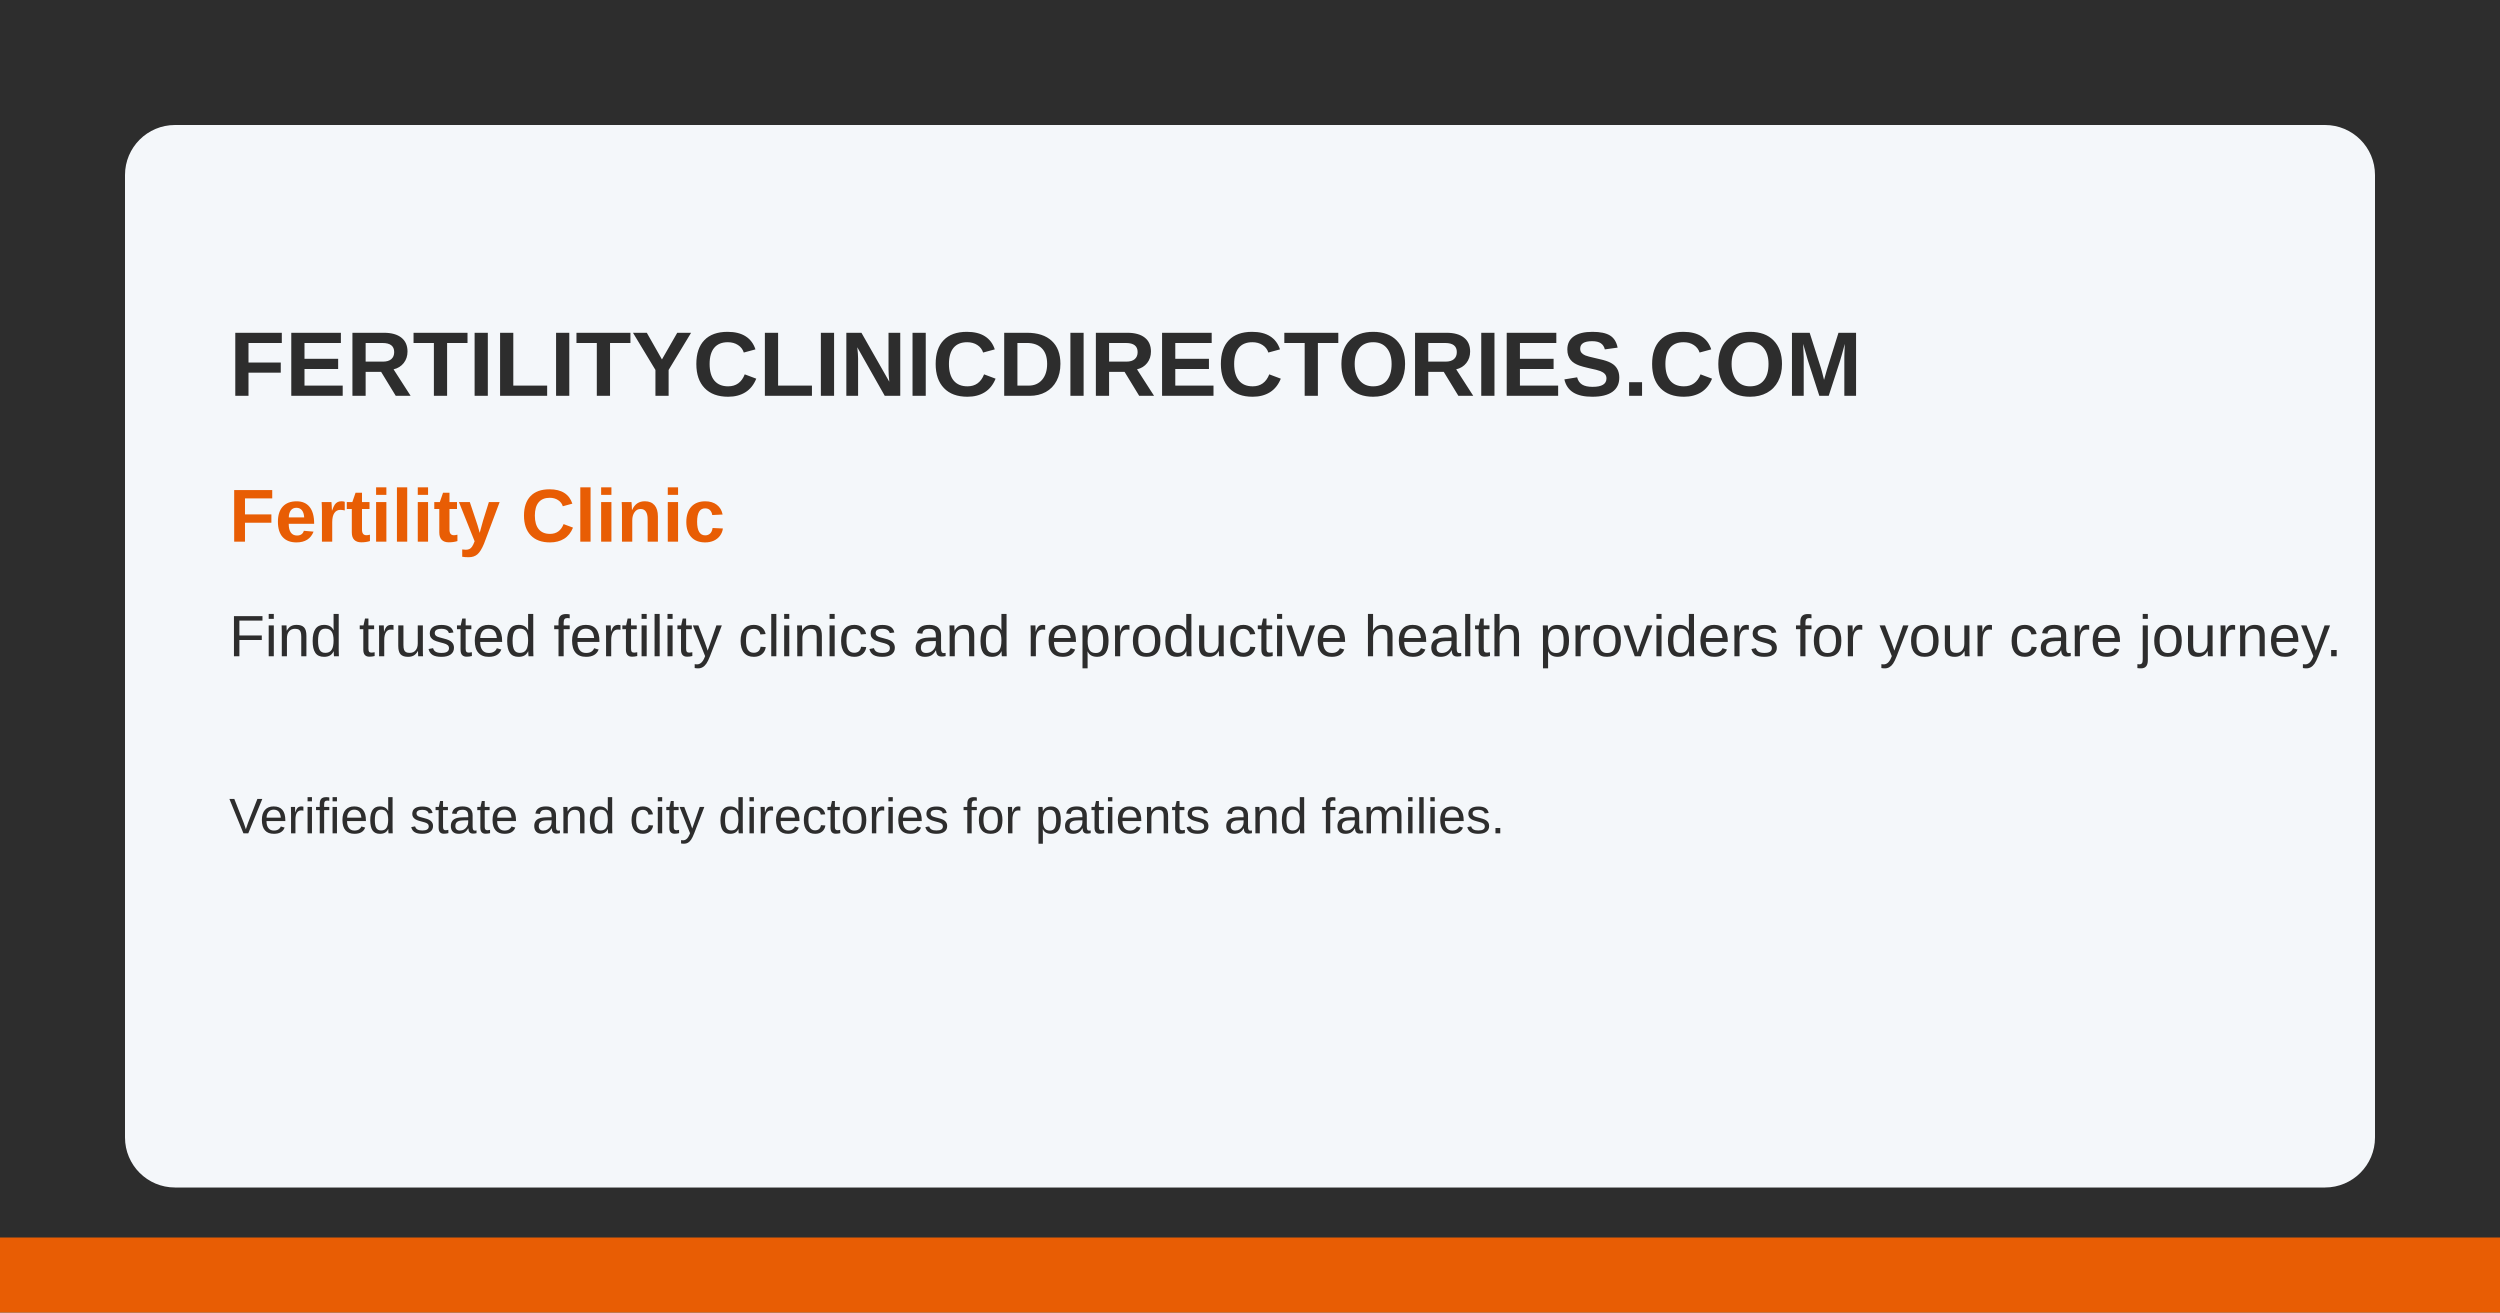
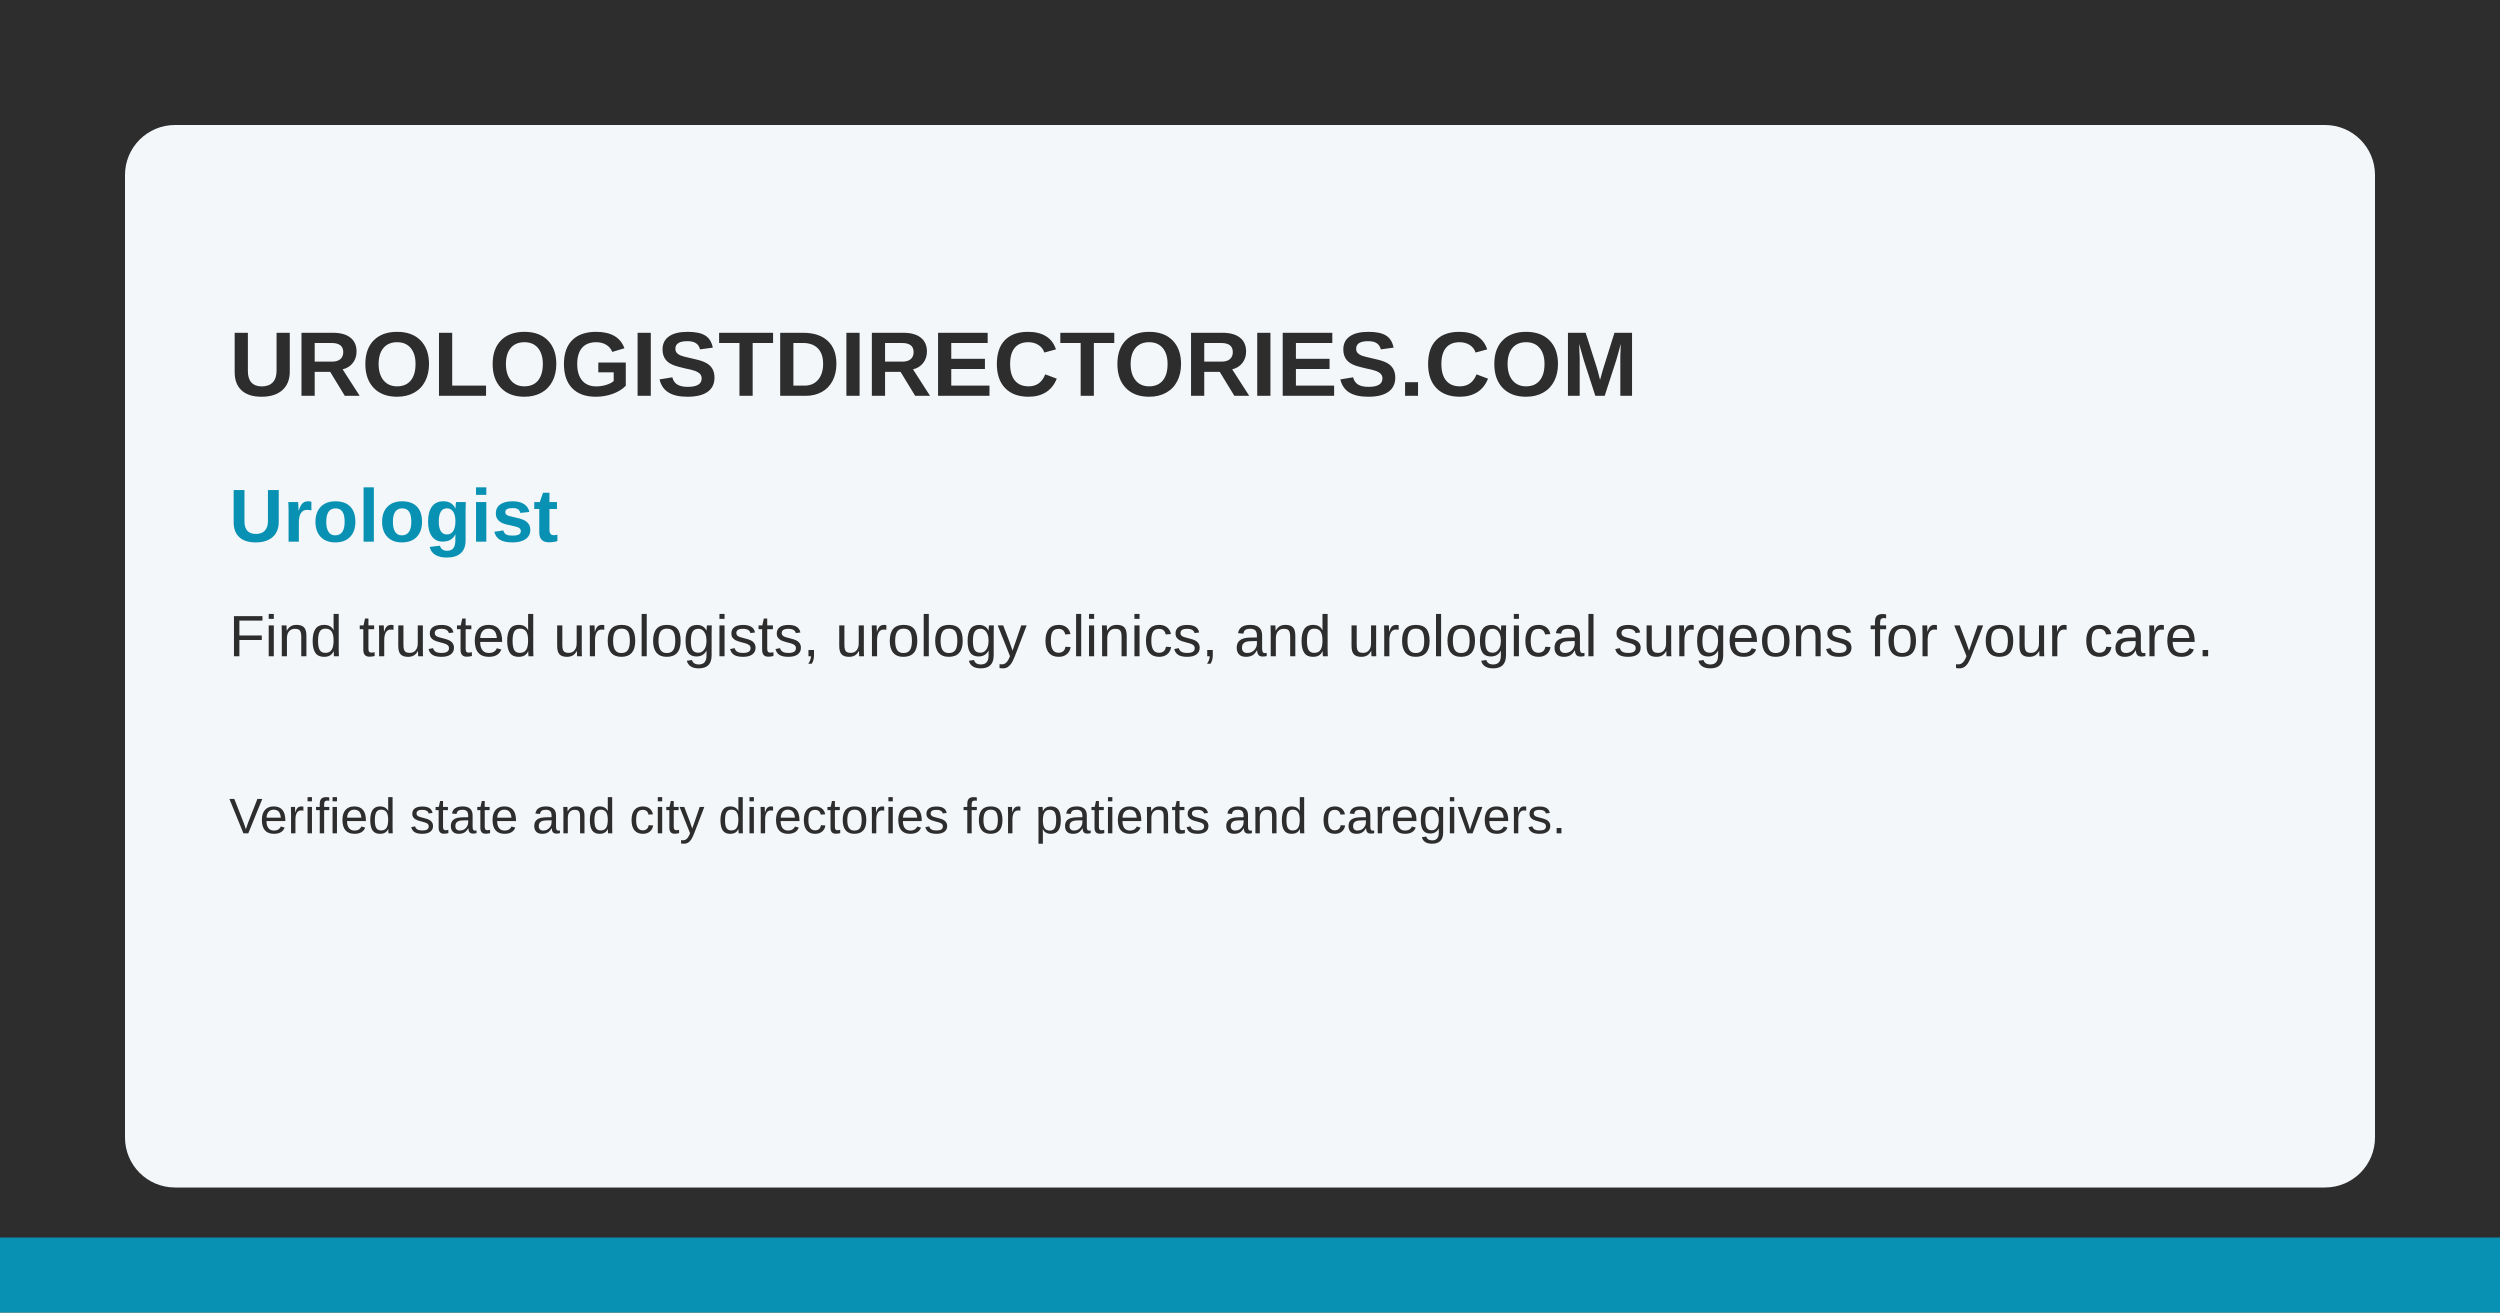
<svg xmlns="http://www.w3.org/2000/svg" width="1200" height="630" viewBox="0 0 1200 630" fill="none">
  <rect width="1200" height="630" fill="#2d2d2d" />
-   <rect x="0" y="594" width="1200" height="36" fill="#e85d04" />
+   <rect x="0" y="594" width="1200" height="36" fill="#0891b2" />
  <rect x="60" y="60" width="1080" height="510" rx="24" fill="#F4F7FA" />
  <text x="110" y="190" fill="#2d2d2d" font-family="Arial, Helvetica, sans-serif" font-size="44" font-weight="700">
-     FERTILITYCLINICDIRECTORIES.COM
+     UROLOGISTDIRECTORIES.COM
  </text>
-   <text x="110" y="260" fill="#e85d04" font-family="Arial, Helvetica, sans-serif" font-size="36" font-weight="700">
-     Fertility Clinic
+   <text x="110" y="260" fill="#0891b2" font-family="Arial, Helvetica, sans-serif" font-size="36" font-weight="700">
+     Urologist
  </text>
  <text x="110" y="315" fill="#2d2d2d" font-family="Arial, Helvetica, sans-serif" font-size="28" font-weight="500">
-     Find trusted fertility clinics and reproductive health providers for your care journey.
+     Find trusted urologists, urology clinics, and urological surgeons for your care.
  </text>
  <text x="110" y="400" fill="#2d2d2d" font-family="Arial, Helvetica, sans-serif" font-size="24" font-weight="500">
-     Verified state and city directories for patients and families.
+     Verified state and city directories for patients and caregivers.
  </text>
</svg>
